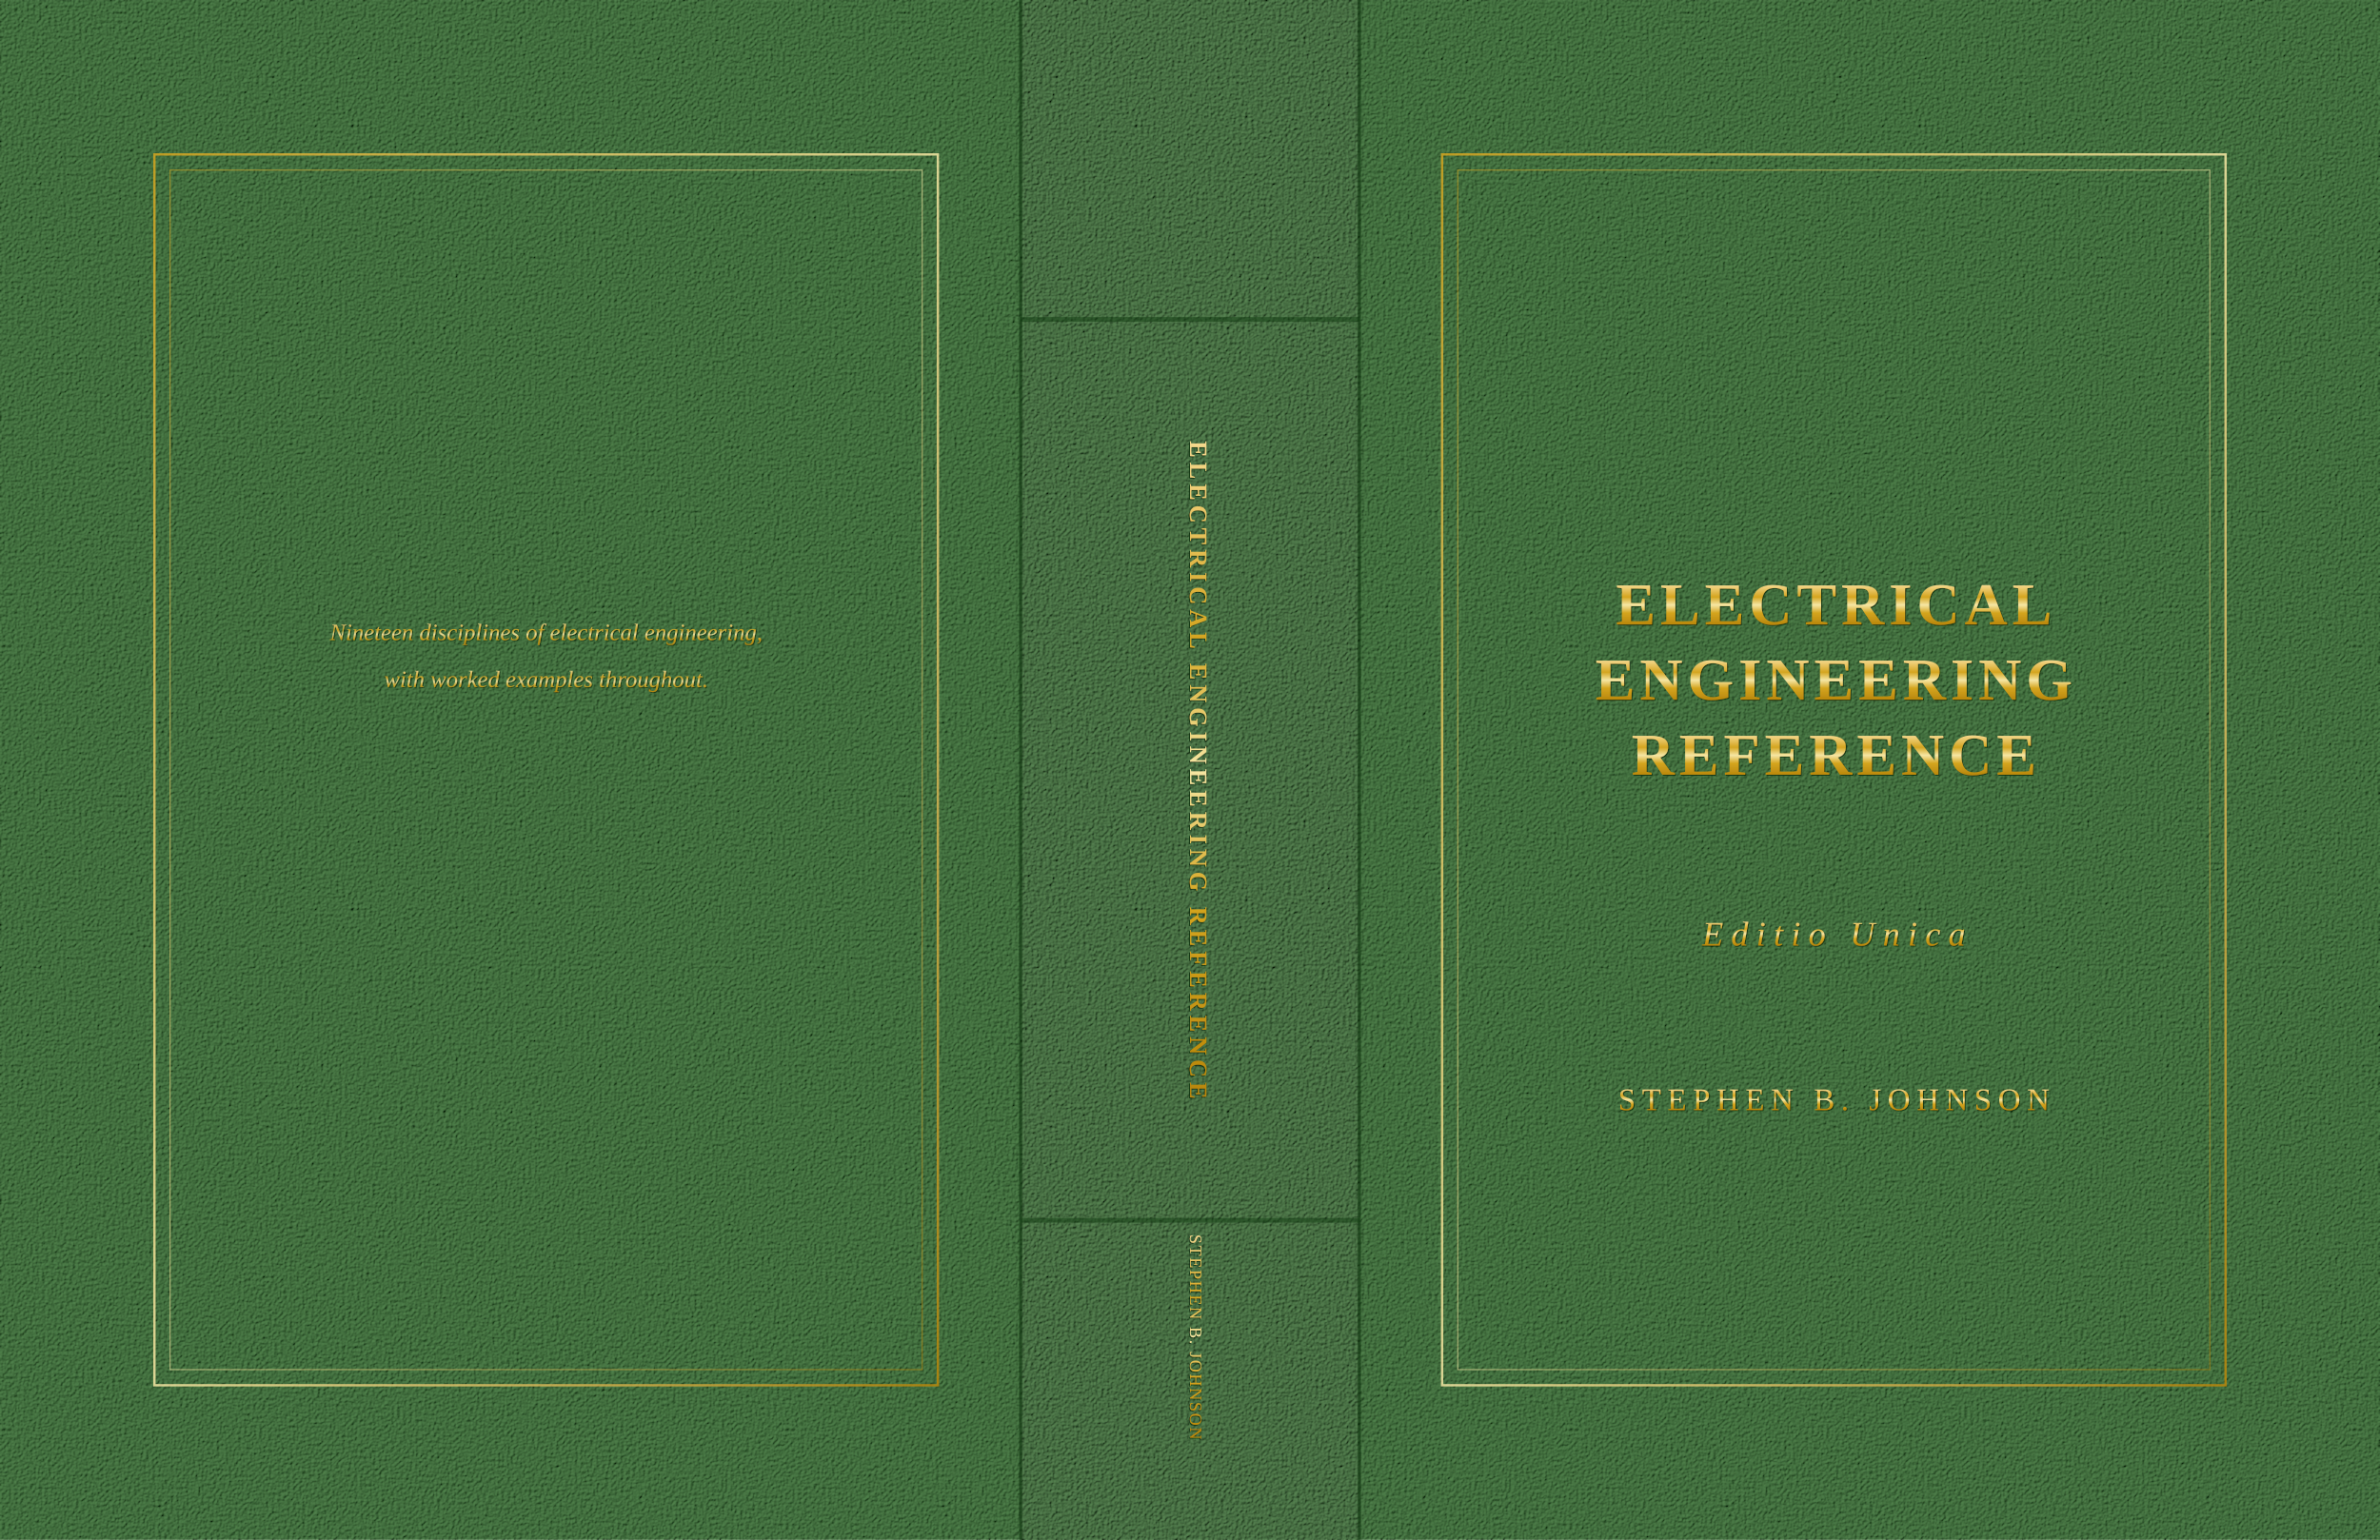
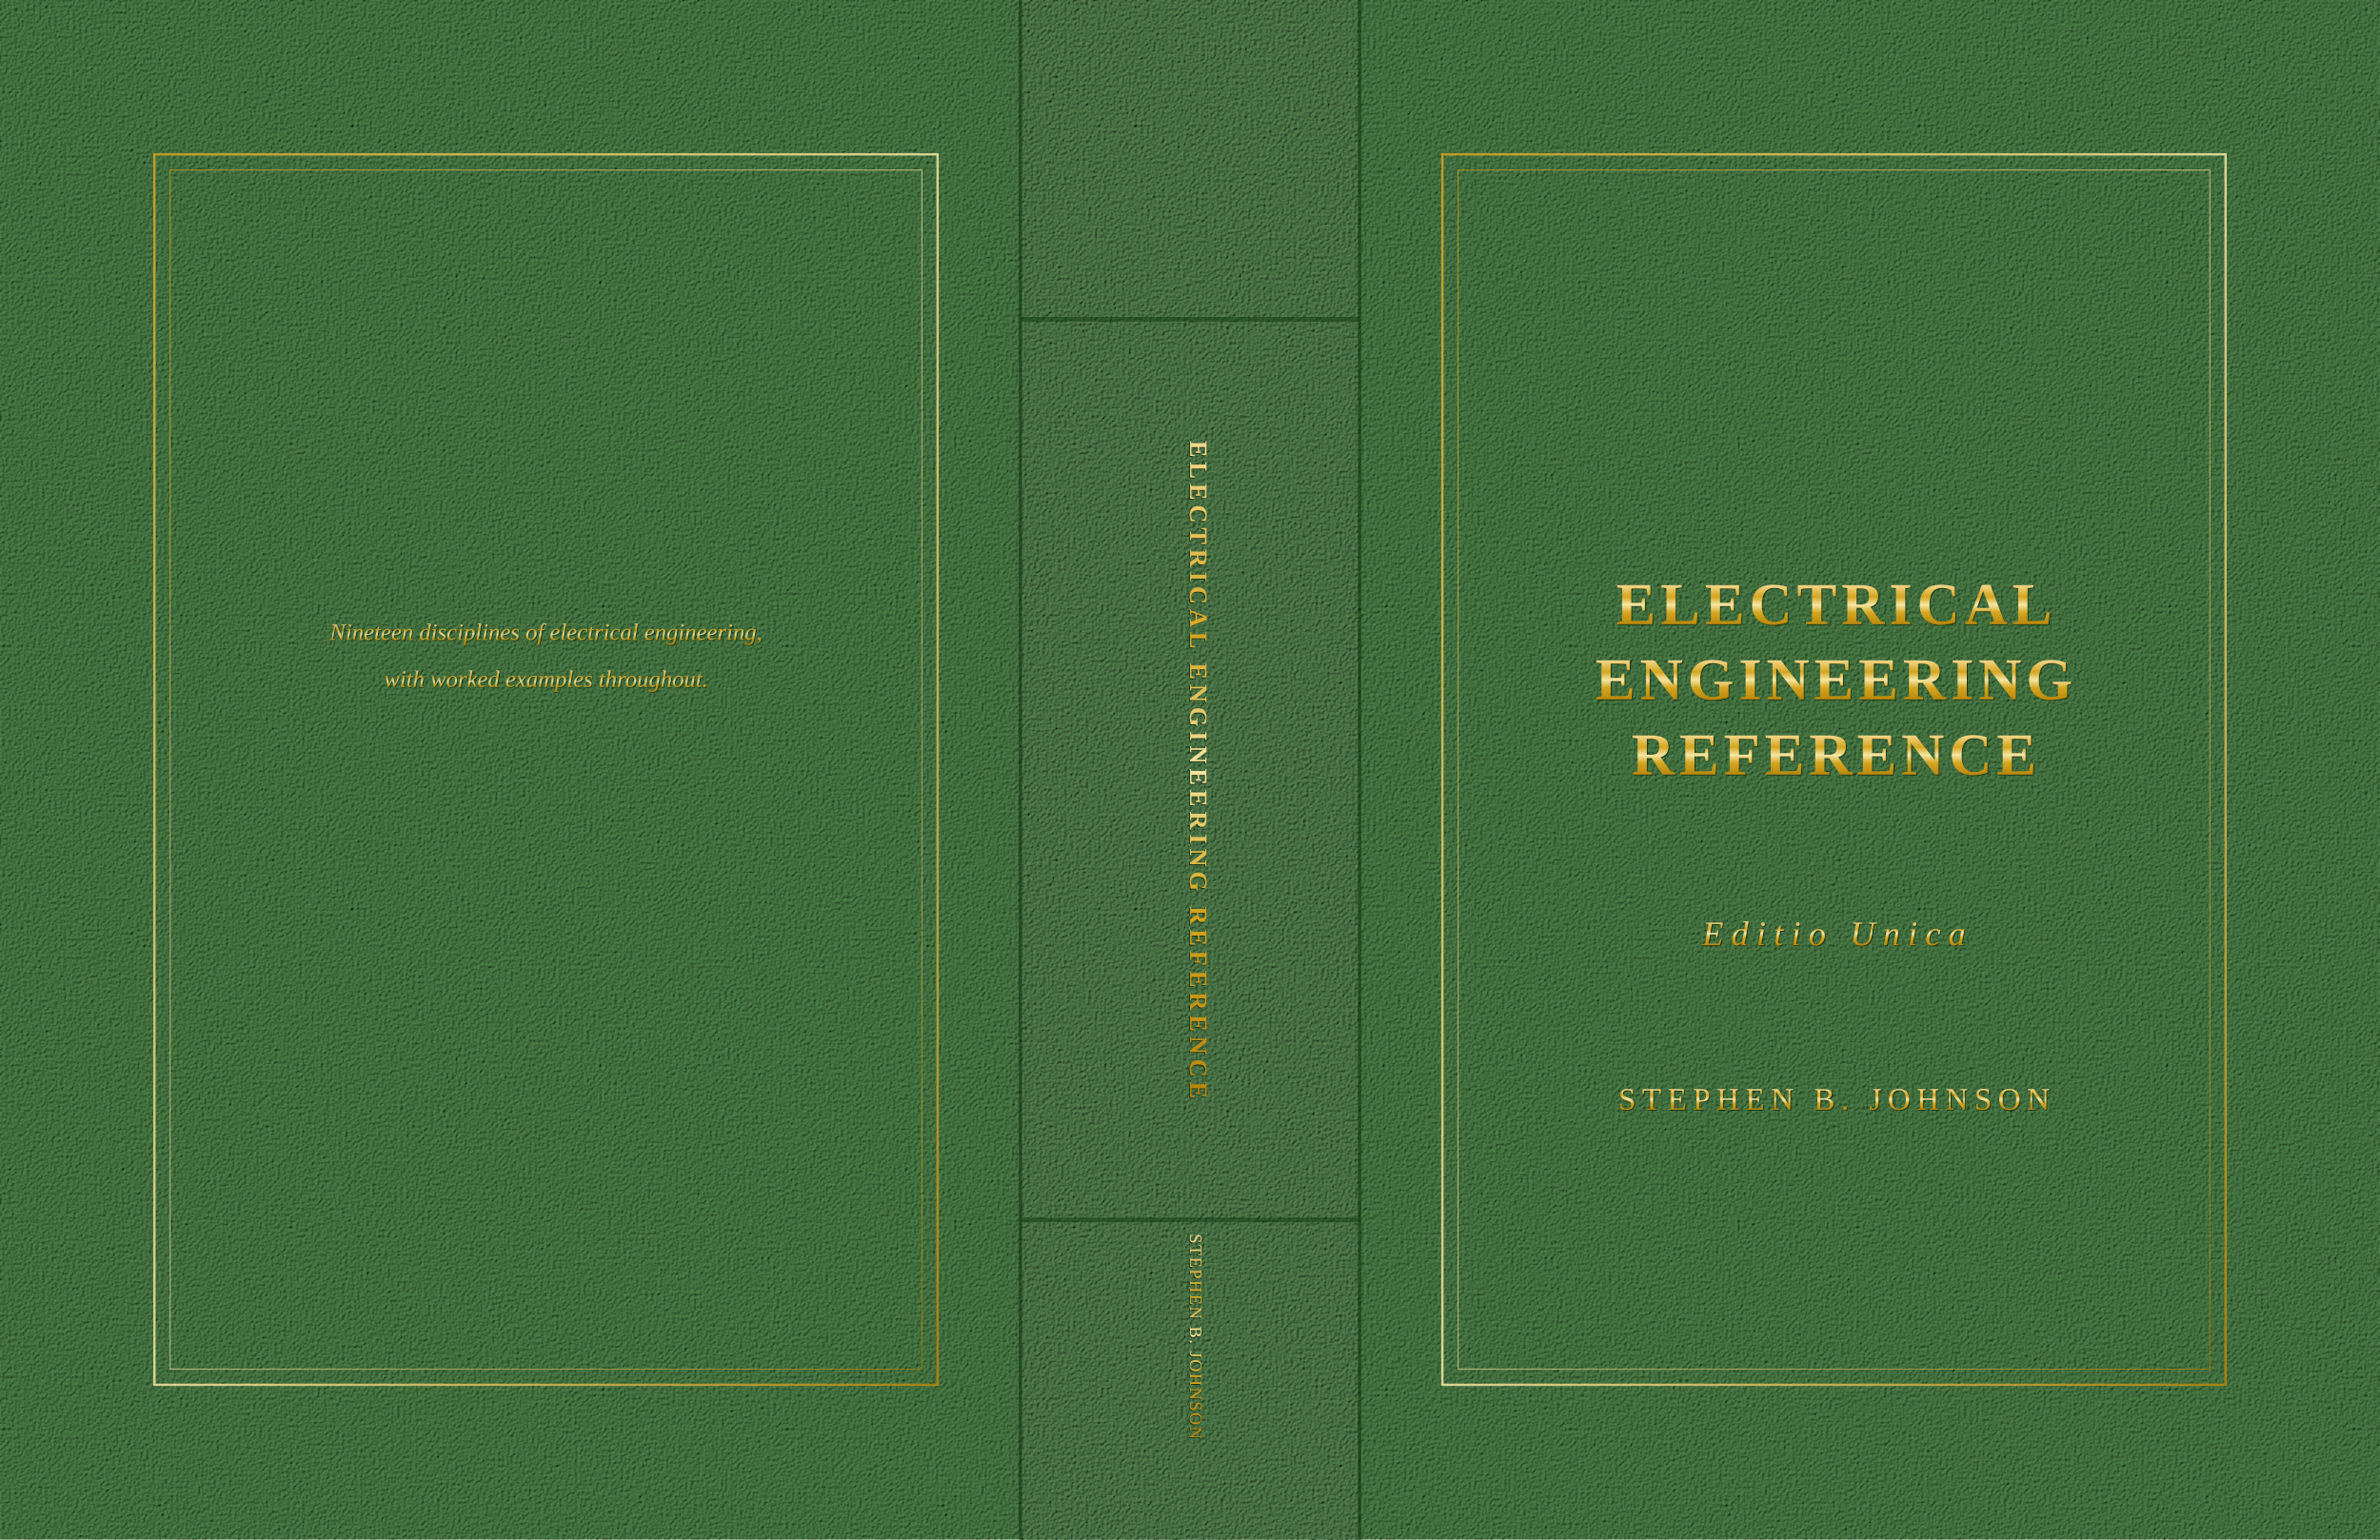
- <svg xmlns="http://www.w3.org/2000/svg" viewBox="0 0 1196.17 774.00" width="16.613in" height="10.75in">
+ <svg xmlns="http://www.w3.org/2000/svg" viewBox="0 0 1196.53 774.00" width="16.619in" height="10.75in">
  <defs>
    <filter id="leather" x="0%" y="0%" width="100%" height="100%">
      <feTurbulence type="fractalNoise" baseFrequency="0.65" numOctaves="4" seed="2" result="noise" />
      <feDiffuseLighting in="noise" lighting-color="#2d5a27" surfaceScale="1.5" result="lit">
        <feDistantLight azimuth="225" elevation="35" />
      </feDiffuseLighting>
      <feComposite in="lit" in2="SourceGraphic" operator="multiply" />
    </filter>
    <linearGradient id="gold" x1="0" y1="0" x2="0" y2="1">
      <stop offset="0%" stop-color="#f5d98e" />
      <stop offset="30%" stop-color="#d4a520" />
      <stop offset="50%" stop-color="#f5e6a3" />
      <stop offset="70%" stop-color="#d4a520" />
      <stop offset="100%" stop-color="#b8860b" />
    </linearGradient>
    <linearGradient id="goldSpine" x1="0" y1="0" x2="1" y2="0">
      <stop offset="0%" stop-color="#f5d98e" />
      <stop offset="30%" stop-color="#d4a520" />
      <stop offset="50%" stop-color="#f5e6a3" />
      <stop offset="70%" stop-color="#d4a520" />
      <stop offset="100%" stop-color="#b8860b" />
    </linearGradient>
    <linearGradient id="goldLine" x1="0" y1="0" x2="1" y2="1">
      <stop offset="0%" stop-color="#d4a520" />
      <stop offset="50%" stop-color="#f5e6a3" />
      <stop offset="100%" stop-color="#b8860b" />
    </linearGradient>
    <filter id="textEmboss" x="-20%" y="-20%" width="140%" height="140%">
      <feDropShadow dx="0.47" dy="0.47" stdDeviation="0.32" flood-color="#0a2e0a" flood-opacity="0.85" />
    </filter>
  </defs>
-   <rect x="0" y="0" width="1196.17" height="774.00" fill="#1e5a1e" />
-   <rect x="0" y="0" width="1196.17" height="774.00" filter="url(#leather)" opacity="0.6" />
-   <rect x="513.00" y="0" width="170.17" height="774.00" fill="#1a4d1a" />
-   <rect x="513.00" y="0" width="170.17" height="774.00" filter="url(#leather)" opacity="0.7" />
+   <rect x="0" y="0" width="1196.53" height="774.00" fill="#1e5a1e" />
+   <rect x="0" y="0" width="1196.53" height="774.00" filter="url(#leather)" opacity="0.6" />
+   <rect x="513.00" y="0" width="170.53" height="774.00" fill="#1a4d1a" />
+   <rect x="513.00" y="0" width="170.53" height="774.00" filter="url(#leather)" opacity="0.7" />
  <line x1="513.00" y1="0" x2="513.00" y2="774.00" stroke="#0a2e0a" stroke-width="1.57" opacity="0.6" />
-   <line x1="683.17" y1="0" x2="683.17" y2="774.00" stroke="#0a2e0a" stroke-width="1.57" opacity="0.6" />
-   <line x1="513.00" y1="160.56" x2="683.17" y2="160.56" stroke="#0f3a0f" stroke-width="2.36" opacity="0.5" />
-   <line x1="517.73" y1="167.65" x2="678.45" y2="167.65" stroke="url(#goldLine)" stroke-width="0.63" opacity="0.7" />
-   <line x1="513.00" y1="613.44" x2="683.17" y2="613.44" stroke="#0f3a0f" stroke-width="2.36" opacity="0.5" />
-   <line x1="517.73" y1="620.53" x2="678.45" y2="620.53" stroke="url(#goldLine)" stroke-width="0.63" opacity="0.7" />
-   <text x="598.09" y="387.00" fill="url(#goldSpine)" font-family="Georgia, 'Times New Roman', serif" font-size="12.60" font-weight="bold" letter-spacing="2.36" text-anchor="middle" filter="url(#textEmboss)" transform="rotate(90, 598.09, 387.00)">ELECTRICAL ENGINEERING REFERENCE</text>
-   <text x="598.09" y="672.05" fill="url(#goldSpine)" font-family="Georgia, 'Times New Roman', serif" font-size="8.66" letter-spacing="0.79" text-anchor="middle" filter="url(#textEmboss)" transform="rotate(90, 598.09, 672.05)">STEPHEN B. JOHNSON</text>
+   <line x1="683.53" y1="0" x2="683.53" y2="774.00" stroke="#0a2e0a" stroke-width="1.57" opacity="0.6" />
+   <line x1="513.00" y1="160.56" x2="683.53" y2="160.56" stroke="#0f3a0f" stroke-width="2.36" opacity="0.5" />
+   <line x1="517.73" y1="167.65" x2="678.81" y2="167.65" stroke="url(#goldLine)" stroke-width="0.63" opacity="0.7" />
+   <line x1="513.00" y1="613.44" x2="683.53" y2="613.44" stroke="#0f3a0f" stroke-width="2.36" opacity="0.5" />
+   <line x1="517.73" y1="620.53" x2="678.81" y2="620.53" stroke="url(#goldLine)" stroke-width="0.63" opacity="0.7" />
+   <text x="598.27" y="387.00" fill="url(#goldSpine)" font-family="Georgia, 'Times New Roman', serif" font-size="12.60" font-weight="bold" letter-spacing="2.36" text-anchor="middle" filter="url(#textEmboss)" transform="rotate(90, 598.27, 387.00)">ELECTRICAL ENGINEERING REFERENCE</text>
+   <text x="598.27" y="672.05" fill="url(#goldSpine)" font-family="Georgia, 'Times New Roman', serif" font-size="8.66" letter-spacing="0.79" text-anchor="middle" filter="url(#textEmboss)" transform="rotate(90, 598.27, 672.05)">STEPHEN B. JOHNSON</text>
  <rect x="77.62" y="77.62" width="393.75" height="618.75" fill="none" stroke="url(#goldLine)" stroke-width="1.18" opacity="0.85" />
  <rect x="85.50" y="85.50" width="378.00" height="603.00" fill="none" stroke="url(#goldLine)" stroke-width="0.55" opacity="0.6" />
-   <rect x="724.80" y="77.62" width="393.75" height="618.75" fill="none" stroke="url(#goldLine)" stroke-width="1.18" opacity="0.85" />
-   <rect x="732.67" y="85.50" width="378.00" height="603.00" fill="none" stroke="url(#goldLine)" stroke-width="0.55" opacity="0.6" />
-   <text x="921.67" y="313.88" fill="url(#gold)" font-family="Georgia, 'Times New Roman', serif" font-size="29.93" font-weight="bold" text-anchor="middle" letter-spacing="2.36" filter="url(#textEmboss)">ELECTRICAL</text>
-   <text x="921.67" y="351.68" fill="url(#gold)" font-family="Georgia, 'Times New Roman', serif" font-size="29.93" font-weight="bold" text-anchor="middle" letter-spacing="2.36" filter="url(#textEmboss)">ENGINEERING</text>
-   <text x="921.67" y="389.47" fill="url(#gold)" font-family="Georgia, 'Times New Roman', serif" font-size="29.93" font-weight="bold" text-anchor="middle" letter-spacing="2.36" filter="url(#textEmboss)">REFERENCE</text>
-   <text x="921.67" y="475.31" fill="url(#gold)" font-family="Georgia, 'Times New Roman', serif" font-size="17.32" font-style="italic" text-anchor="middle" letter-spacing="3.94" filter="url(#textEmboss)">Editio Unica</text>
-   <line x1="882.30" y1="495.00" x2="961.05" y2="495.00" stroke="url(#goldLine)" stroke-width="0.63" opacity="0.6" />
-   <text x="921.67" y="558.00" fill="url(#gold)" font-family="Georgia, 'Times New Roman', serif" font-size="15.75" text-anchor="middle" letter-spacing="3.15" filter="url(#textEmboss)">STEPHEN B. JOHNSON</text>
+   <rect x="725.16" y="77.62" width="393.75" height="618.75" fill="none" stroke="url(#goldLine)" stroke-width="1.18" opacity="0.85" />
+   <rect x="733.03" y="85.50" width="378.00" height="603.00" fill="none" stroke="url(#goldLine)" stroke-width="0.55" opacity="0.6" />
+   <text x="922.03" y="313.88" fill="url(#gold)" font-family="Georgia, 'Times New Roman', serif" font-size="29.93" font-weight="bold" text-anchor="middle" letter-spacing="2.36" filter="url(#textEmboss)">ELECTRICAL</text>
+   <text x="922.03" y="351.68" fill="url(#gold)" font-family="Georgia, 'Times New Roman', serif" font-size="29.93" font-weight="bold" text-anchor="middle" letter-spacing="2.36" filter="url(#textEmboss)">ENGINEERING</text>
+   <text x="922.03" y="389.47" fill="url(#gold)" font-family="Georgia, 'Times New Roman', serif" font-size="29.93" font-weight="bold" text-anchor="middle" letter-spacing="2.36" filter="url(#textEmboss)">REFERENCE</text>
+   <text x="922.03" y="475.31" fill="url(#gold)" font-family="Georgia, 'Times New Roman', serif" font-size="17.32" font-style="italic" text-anchor="middle" letter-spacing="3.94" filter="url(#textEmboss)">Editio Unica</text>
+   <line x1="882.66" y1="495.00" x2="961.41" y2="495.00" stroke="url(#goldLine)" stroke-width="0.63" opacity="0.6" />
+   <text x="922.03" y="558.00" fill="url(#gold)" font-family="Georgia, 'Times New Roman', serif" font-size="15.75" text-anchor="middle" letter-spacing="3.15" filter="url(#textEmboss)">STEPHEN B. JOHNSON</text>
  <line x1="227.25" y1="290.25" x2="321.75" y2="290.25" stroke="url(#goldLine)" stroke-width="0.63" opacity="0.6" />
  <text x="274.50" y="321.75" fill="url(#gold)" font-family="Georgia, 'Times New Roman', serif" font-size="11.81" font-style="italic" text-anchor="middle" opacity="0.9" filter="url(#textEmboss)">Nineteen disciplines of electrical engineering,</text>
  <text x="274.50" y="345.38" fill="url(#gold)" font-family="Georgia, 'Times New Roman', serif" font-size="11.81" font-style="italic" text-anchor="middle" opacity="0.9" filter="url(#textEmboss)">with worked examples throughout.</text>
  <line x1="227.25" y1="369.00" x2="321.75" y2="369.00" stroke="url(#goldLine)" stroke-width="0.63" opacity="0.6" />
</svg>
